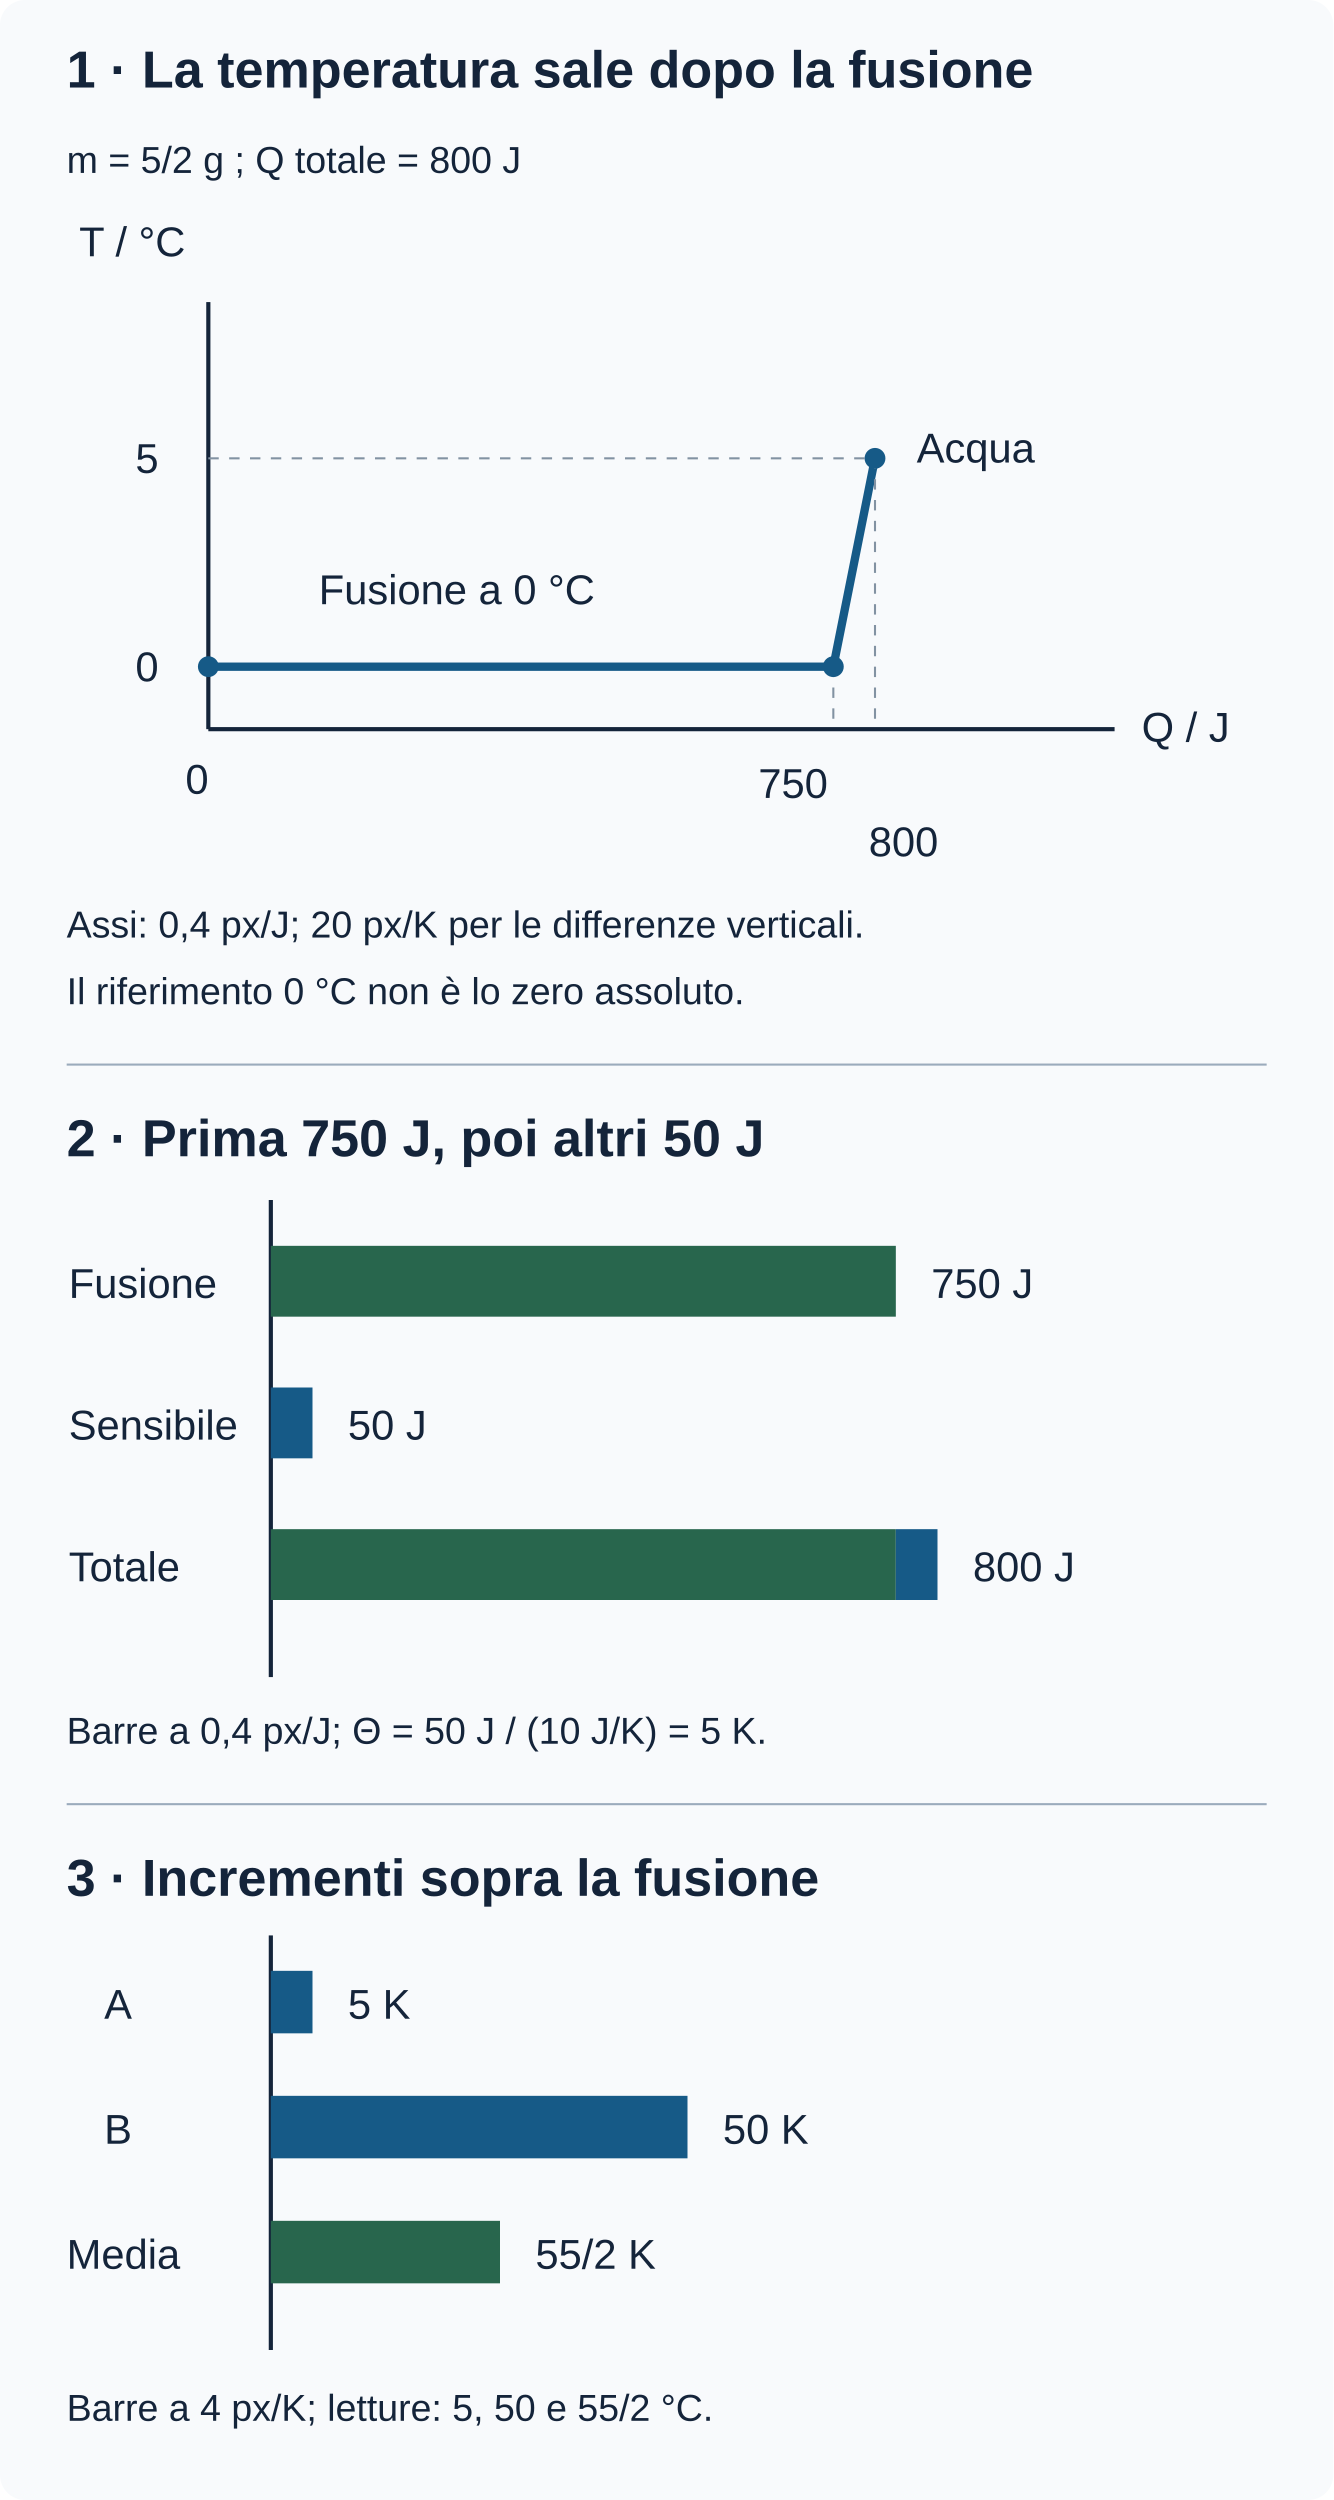
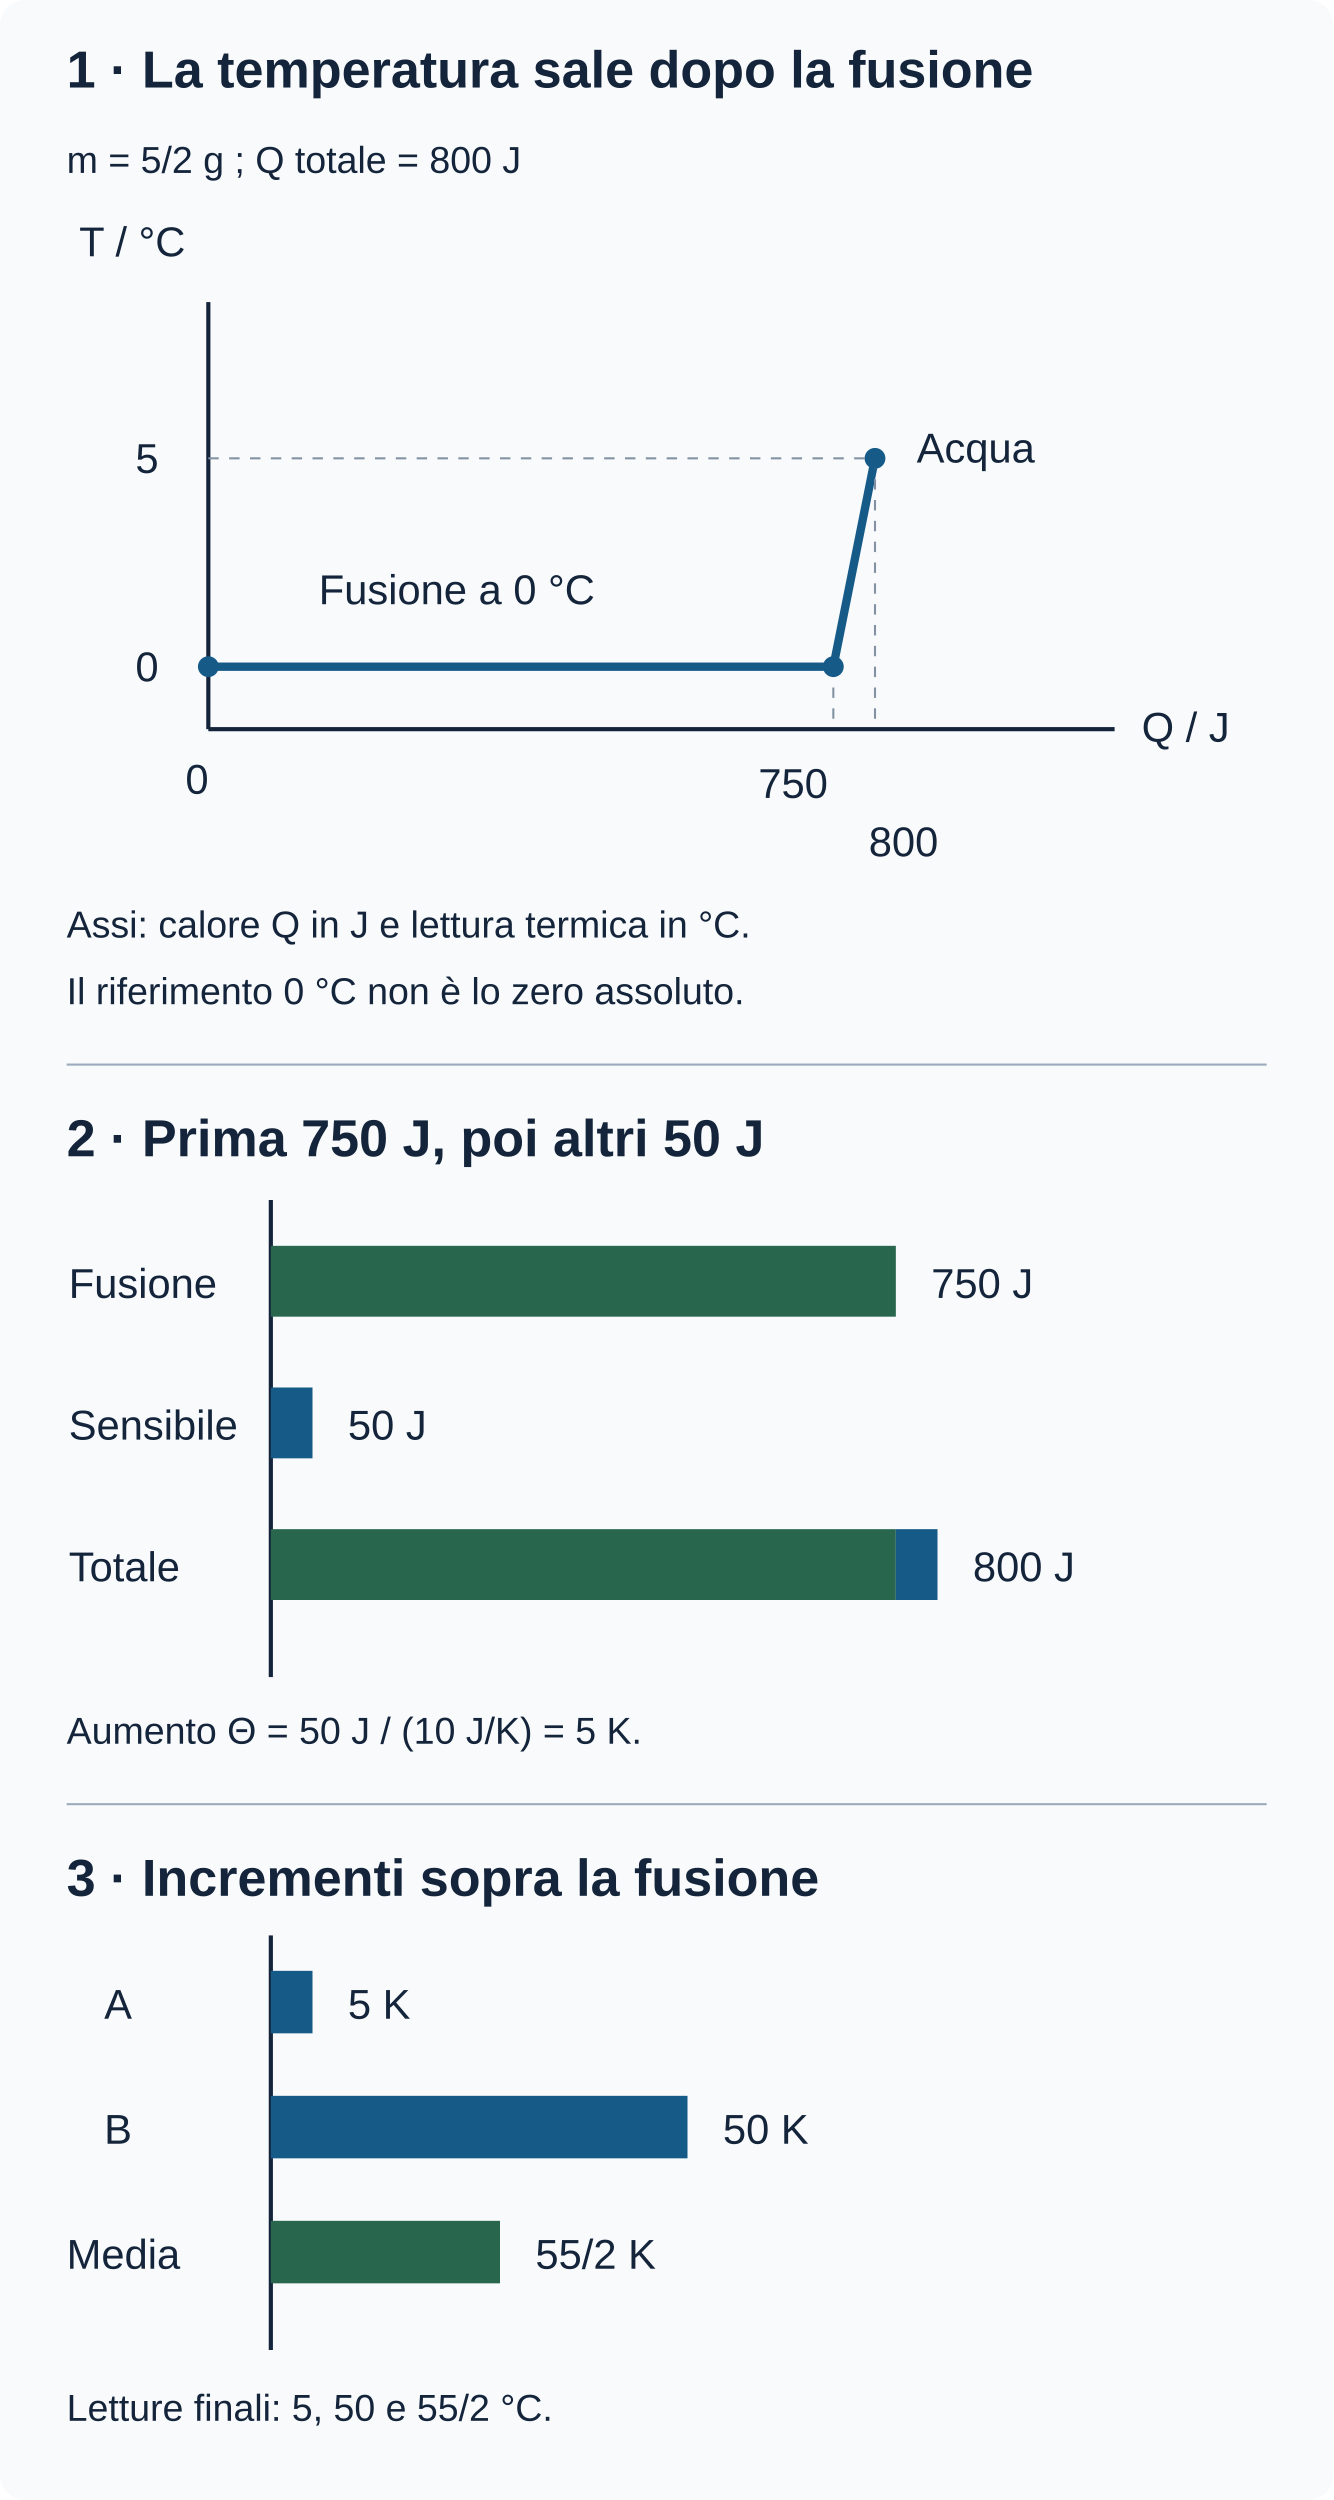
<svg xmlns="http://www.w3.org/2000/svg" viewBox="0 0 640 1200" role="img" aria-labelledby="title desc">
  <rect width="640" height="1200" rx="12" fill="#f8fafc" />
  <g font-family="Arial,sans-serif" fill="#14243a" font-size="20">
    <text x="32" y="42" font-size="25" font-weight="bold">1 · La temperatura sale dopo la fusione</text>
    <text x="32" y="83" font-size="18">m = 5/2 g ; Q totale = 800 J</text>
    <text x="38" y="123">T / °C</text>
    <g fill="none" stroke="#14243a" stroke-width="2">
      <path d="M100 350V145" />
      <path d="M100 350H535" />
    </g>
    <path d="M100 320H400L420 220" stroke="#165a87" stroke-width="4" fill="none" />
    <path d="M400 320V350M420 220V350M100 220H420" stroke="#8292a2" stroke-dasharray="5 5" fill="none" />
    <g fill="#165a87">
      <circle cx="100" cy="320" r="5" />
      <circle cx="400" cy="320" r="5" />
      <circle cx="420" cy="220" r="5" />
    </g>
    <text x="65" y="327">0</text>
    <text x="65" y="227">5</text>
    <text x="89" y="381">0</text>
    <text x="364" y="383">750</text>
    <text x="417" y="411">800</text>
    <text x="548" y="356">Q / J</text>
    <text x="153" y="290">Fusione a 0 °C</text>
    <text x="440" y="222">Acqua</text>
-     <text x="32" y="450" font-size="18">Assi: 0,4 px/J; 20 px/K per le differenze verticali.</text>
+     <text x="32" y="450" font-size="18">Assi: calore Q in J e lettura termica in °C.</text>
    <text x="32" y="482" font-size="18">Il riferimento 0 °C non è lo zero assoluto.</text>
    <path d="M32 511H608" stroke="#9babbc" />
    <text x="32" y="555" font-size="25" font-weight="bold">2 · Prima 750 J, poi altri 50 J</text>
    <path d="M130 576V805" stroke="#14243a" stroke-width="2" />
    <rect x="130" y="598" width="300" height="34" fill="#28664d" />
    <rect x="130" y="666" width="20" height="34" fill="#165a87" />
    <rect x="130" y="734" width="300" height="34" fill="#28664d" />
    <rect x="430" y="734" width="20" height="34" fill="#165a87" />
    <text x="33" y="623">Fusione</text>
    <text x="447" y="623">750 J</text>
    <text x="33" y="691">Sensibile</text>
    <text x="167" y="691">50 J</text>
    <text x="33" y="759">Totale</text>
    <text x="467" y="759">800 J</text>
-     <text x="32" y="837" font-size="18">Barre a 0,4 px/J; Θ = 50 J / (10 J/K) = 5 K.</text>
+     <text x="32" y="837" font-size="18">Aumento Θ = 50 J / (10 J/K) = 5 K.</text>
    <path d="M32 866H608" stroke="#9babbc" />
    <text x="32" y="910" font-size="25" font-weight="bold">3 · Incrementi sopra la fusione</text>
    <path d="M130 929V1128" stroke="#14243a" stroke-width="2" />
    <rect x="130" y="946" width="20" height="30" fill="#165a87" />
    <rect x="130" y="1006" width="200" height="30" fill="#165a87" />
    <rect x="130" y="1066" width="110" height="30" fill="#28664d" />
    <text x="50" y="969">A</text>
    <text x="167" y="969">5 K</text>
    <text x="50" y="1029">B</text>
    <text x="347" y="1029">50 K</text>
    <text x="32" y="1089">Media</text>
    <text x="257" y="1089">55/2 K</text>
-     <text x="32" y="1162" font-size="18">Barre a 4 px/K; letture: 5, 50 e 55/2 °C.</text>
+     <text x="32" y="1162" font-size="18">Letture finali: 5, 50 e 55/2 °C.</text>
  </g>
</svg>
